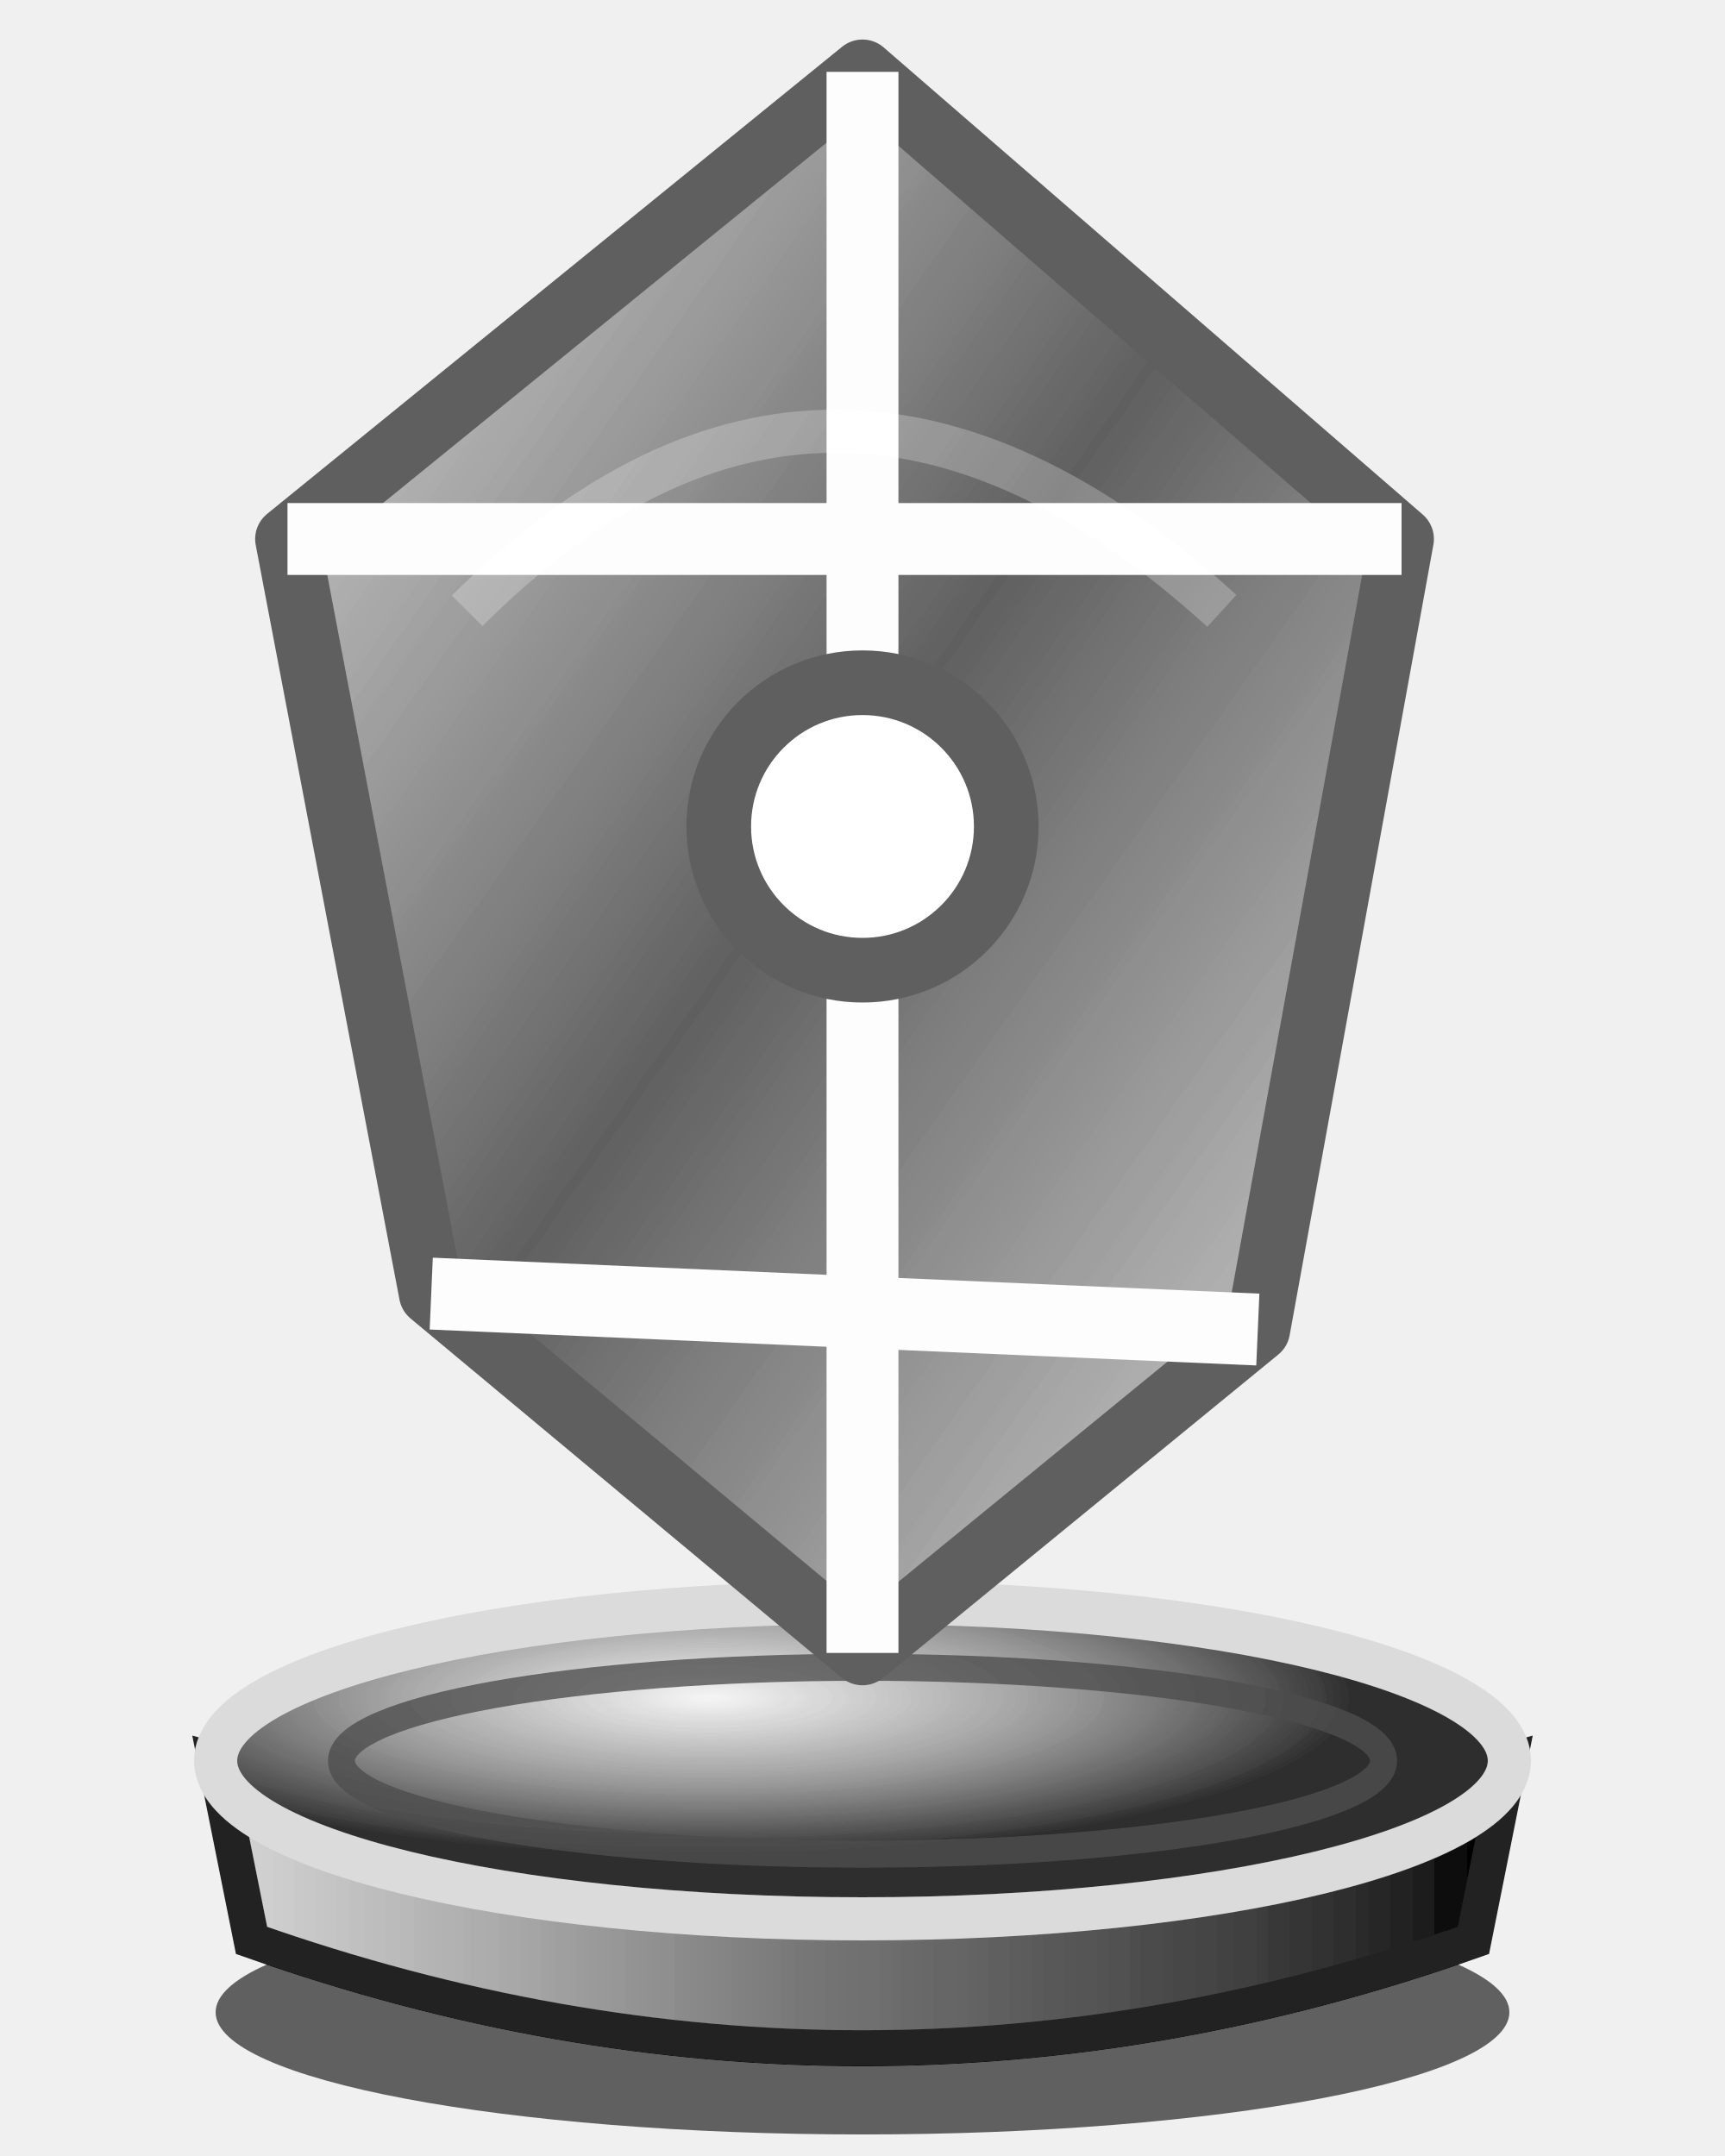
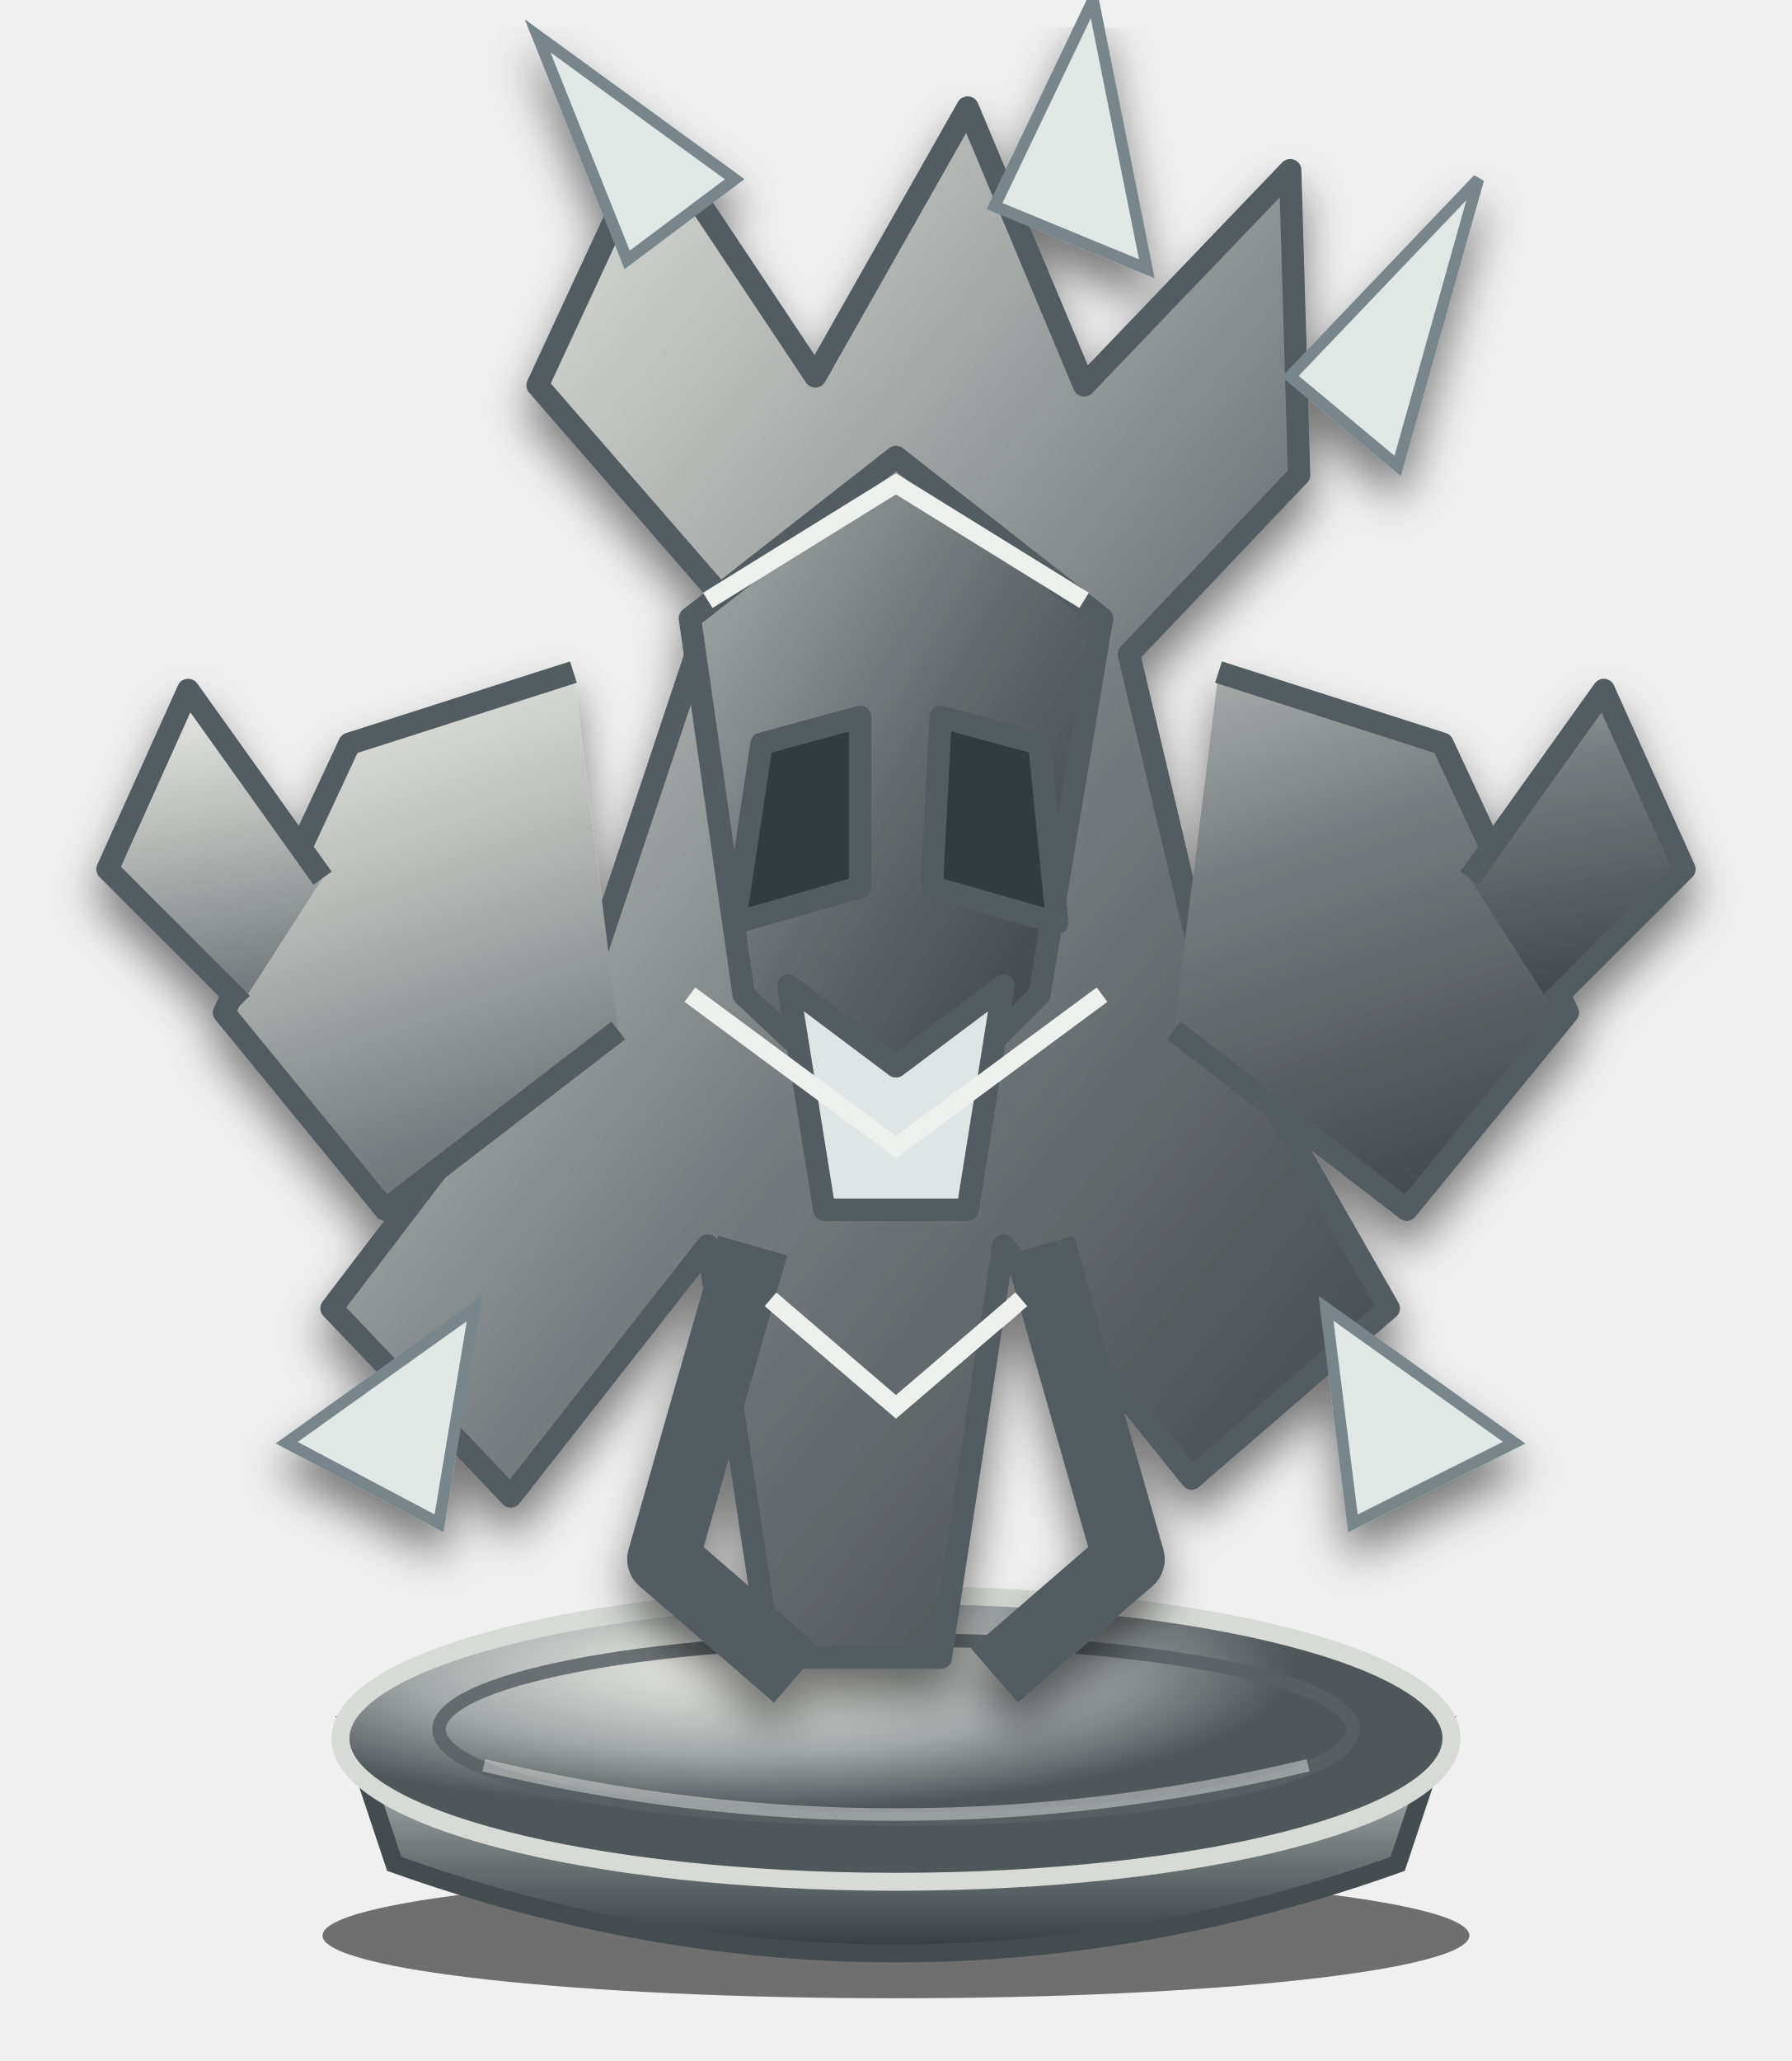
- <svg xmlns="http://www.w3.org/2000/svg" class="monster-sprite monster-sentinela-cristal" viewBox="0 0 48 60" style="filter:grayscale(1) saturate(.1) contrast(1.12)" role="img" aria-label="sentinela-cristal">
+ <svg xmlns="http://www.w3.org/2000/svg" viewBox="0 0 200 230" role="img" aria-label="Miniatura de sentinela-cristal">
  <defs>
-     <linearGradient id="monster-metal-sentinela-cristal" x1="0" y1="0" x2="1" y2="1">
-       <stop offset="0" stop-color="#9de4f0" />
-       <stop offset=".48" stop-color="#3e758c" />
-       <stop offset="1" stop-color="#9de4f0" />
+     <linearGradient id="stone" x1="0" y1="0" x2=".85" y2="1">
+       <stop offset="0" stop-color="#f0f0eb" />
+       <stop offset=".28" stop-color="#b9bcb9" />
+       <stop offset=".58" stop-color="#777d80" />
+       <stop offset="1" stop-color="#444b4f" />
    </linearGradient>
-     <radialGradient id="monster-glint-sentinela-cristal">
-       <stop offset="0" stop-color="#fff" stop-opacity=".65" />
-       <stop offset="1" stop-color="#fff" stop-opacity="0" />
+     <linearGradient id="stoneDark" x1="0" y1="0" x2="1" y2="1">
+       <stop offset="0" stop-color="#aeb3b1" />
+       <stop offset=".5" stop-color="#62696d" />
+       <stop offset="1" stop-color="#32393d" />
+     </linearGradient>
+     <linearGradient id="base" x1="0" y1="0" x2="0" y2="1">
+       <stop offset="0" stop-color="#cfd2cf" />
+       <stop offset=".5" stop-color="#777e80" />
+       <stop offset="1" stop-color="#353c40" />
+     </linearGradient>
+     <radialGradient id="baseTop" cx="36%" cy="25%">
+       <stop offset="0" stop-color="#f1f1ec" />
+       <stop offset=".6" stop-color="#a3a8a8" />
+       <stop offset="1" stop-color="#50575b" />
    </radialGradient>
-     <linearGradient id="mini-base-side">
-       <stop offset="0" stop-color="#d3d4d1" />
-       <stop offset=".45" stop-color="#7c8284" />
-       <stop offset="1" stop-color="#3b4144" />
-     </linearGradient>
-     <radialGradient id="mini-base-top" cx="38%" cy="30%">
-       <stop offset="0" stop-color="#f0f0ec" />
-       <stop offset=".55" stop-color="#9a9fa0" />
-       <stop offset="1" stop-color="#4a5053" />
-     </radialGradient>
+     <filter id="shadow" x="-30%" y="-30%" width="160%" height="170%">
+       <feGaussianBlur in="SourceAlpha" stdDeviation="2.5" />
+       <feOffset dy="3" />
+       <feComponentTransfer>
+         <feFuncA type="linear" slope=".5" />
+       </feComponentTransfer>
+       <feMerge>
+         <feMergeNode />
+         <feMergeNode in="SourceGraphic" />
+       </feMerge>
+     </filter>
  </defs>
-   <ellipse cx="24" cy="56" rx="18" ry="3.4" fill="#080a0b" opacity=".6" />
-   <path d="M6 49 Q24 54 42 49 L41 54 Q24 60 7 54Z" fill="url(#mini-base-side)" stroke="#444a4d" stroke-width="1" />
-   <ellipse cx="24" cy="49" rx="18" ry="4.4" fill="url(#mini-base-top)" stroke="#d9d9d4" stroke-width="1.2" />
-   <ellipse cx="24" cy="49" rx="14.5" ry="2.6" fill="none" stroke="#5c6265" stroke-width=".75" opacity=".8" />
-   <g transform="translate(0,-2)" class="monster-creature" fill="url(#monster-metal-sentinela-cristal)" stroke="#3e758c" stroke-width="1.8" stroke-linejoin="round">
-     <path d="M24 4 L39 17 L35 39 L24 48 L12 38 L8 17Z" />
-     <path d="M24 4 L24 48 M8 17 L39 17 M12 38 L35 39" fill="none" stroke="#e5fbff" stroke-width="2" />
-     <circle cx="24" cy="25" r="4" fill="#f5ffff" />
+   <ellipse cx="100" cy="216" rx="64" ry="7" fill="#050607" opacity=".55" />
+   <path d="M39 193 Q100 211 161 193 L156 208 Q100 228 44 208Z" fill="url(#base)" stroke="#454c50" stroke-width="2" />
+   <ellipse cx="100" cy="194" rx="62" ry="16" fill="url(#baseTop)" stroke="#d8dad6" stroke-width="2" />
+   <ellipse cx="100" cy="193" rx="51" ry="10" fill="none" stroke="#596064" stroke-width="1.5" opacity=".85" />
+   <g filter="url(#shadow)">
+     <g fill="url(#stone)" stroke="#535b60" stroke-width="2.5" stroke-linejoin="round">
+       <path d="M80 66 L60 43 L73 15 L91 42 L108 12 L121 43 L144 19 L145 53 L126 73 L135 111 L155 146 L133 165 L112 139 L105 185 L86 185 L79 139 L57 167 L37 146 L66 108Z" />
+       <path d="M77 69 L100 51 L123 69 L116 111 L100 127 L83 111Z" fill="url(#stoneDark)" />
+       <path d="M85 83 L96 80 L96 99 L82 103Z M105 80 L116 83 L118 103 L104 99Z" fill="#313a3f" />
+       <path d="M88 110 L100 119 L112 110 L108 135 L92 135Z" fill="#dfe5e4" />
+       <path d="M64 75 L39 83 L25 113 L43 135 L69 115 M136 75 L161 83 L175 113 L157 135 L131 115" />
+       <path d="M27 112 L12 97 L21 77 L36 98 M173 112 L188 97 L179 77 L164 98" />
+       <path d="M84 139 L74 174 L89 187 M116 139 L126 174 L111 187" fill="none" stroke-width="8" />
+     </g>
+     <g fill="#e1e7e5" stroke="#78868b" stroke-width="1.3">
+       <path d="M70 29 L60 4 L82 20Z M111 23 L122 0 L128 30Z M144 42 L165 20 L156 52Z M53 146 L32 161 L49 170Z M148 146 L169 161 L151 170Z" />
+     </g>
+     <g fill="none" stroke="#edf0ec" stroke-width="2">
+       <path d="M79 67 L100 54 L121 67 M77 111 L100 128 L123 111 M86 145 L100 157 L114 145" />
+     </g>
  </g>
-   <path d="M13 17 Q23 7 34 17" fill="none" stroke="#fff" stroke-opacity=".23" stroke-width="1.2" />
+   <path d="M54 197 Q100 208 146 197" fill="none" stroke="#e0e2de" stroke-opacity=".48" stroke-width="1.4" />
</svg>
